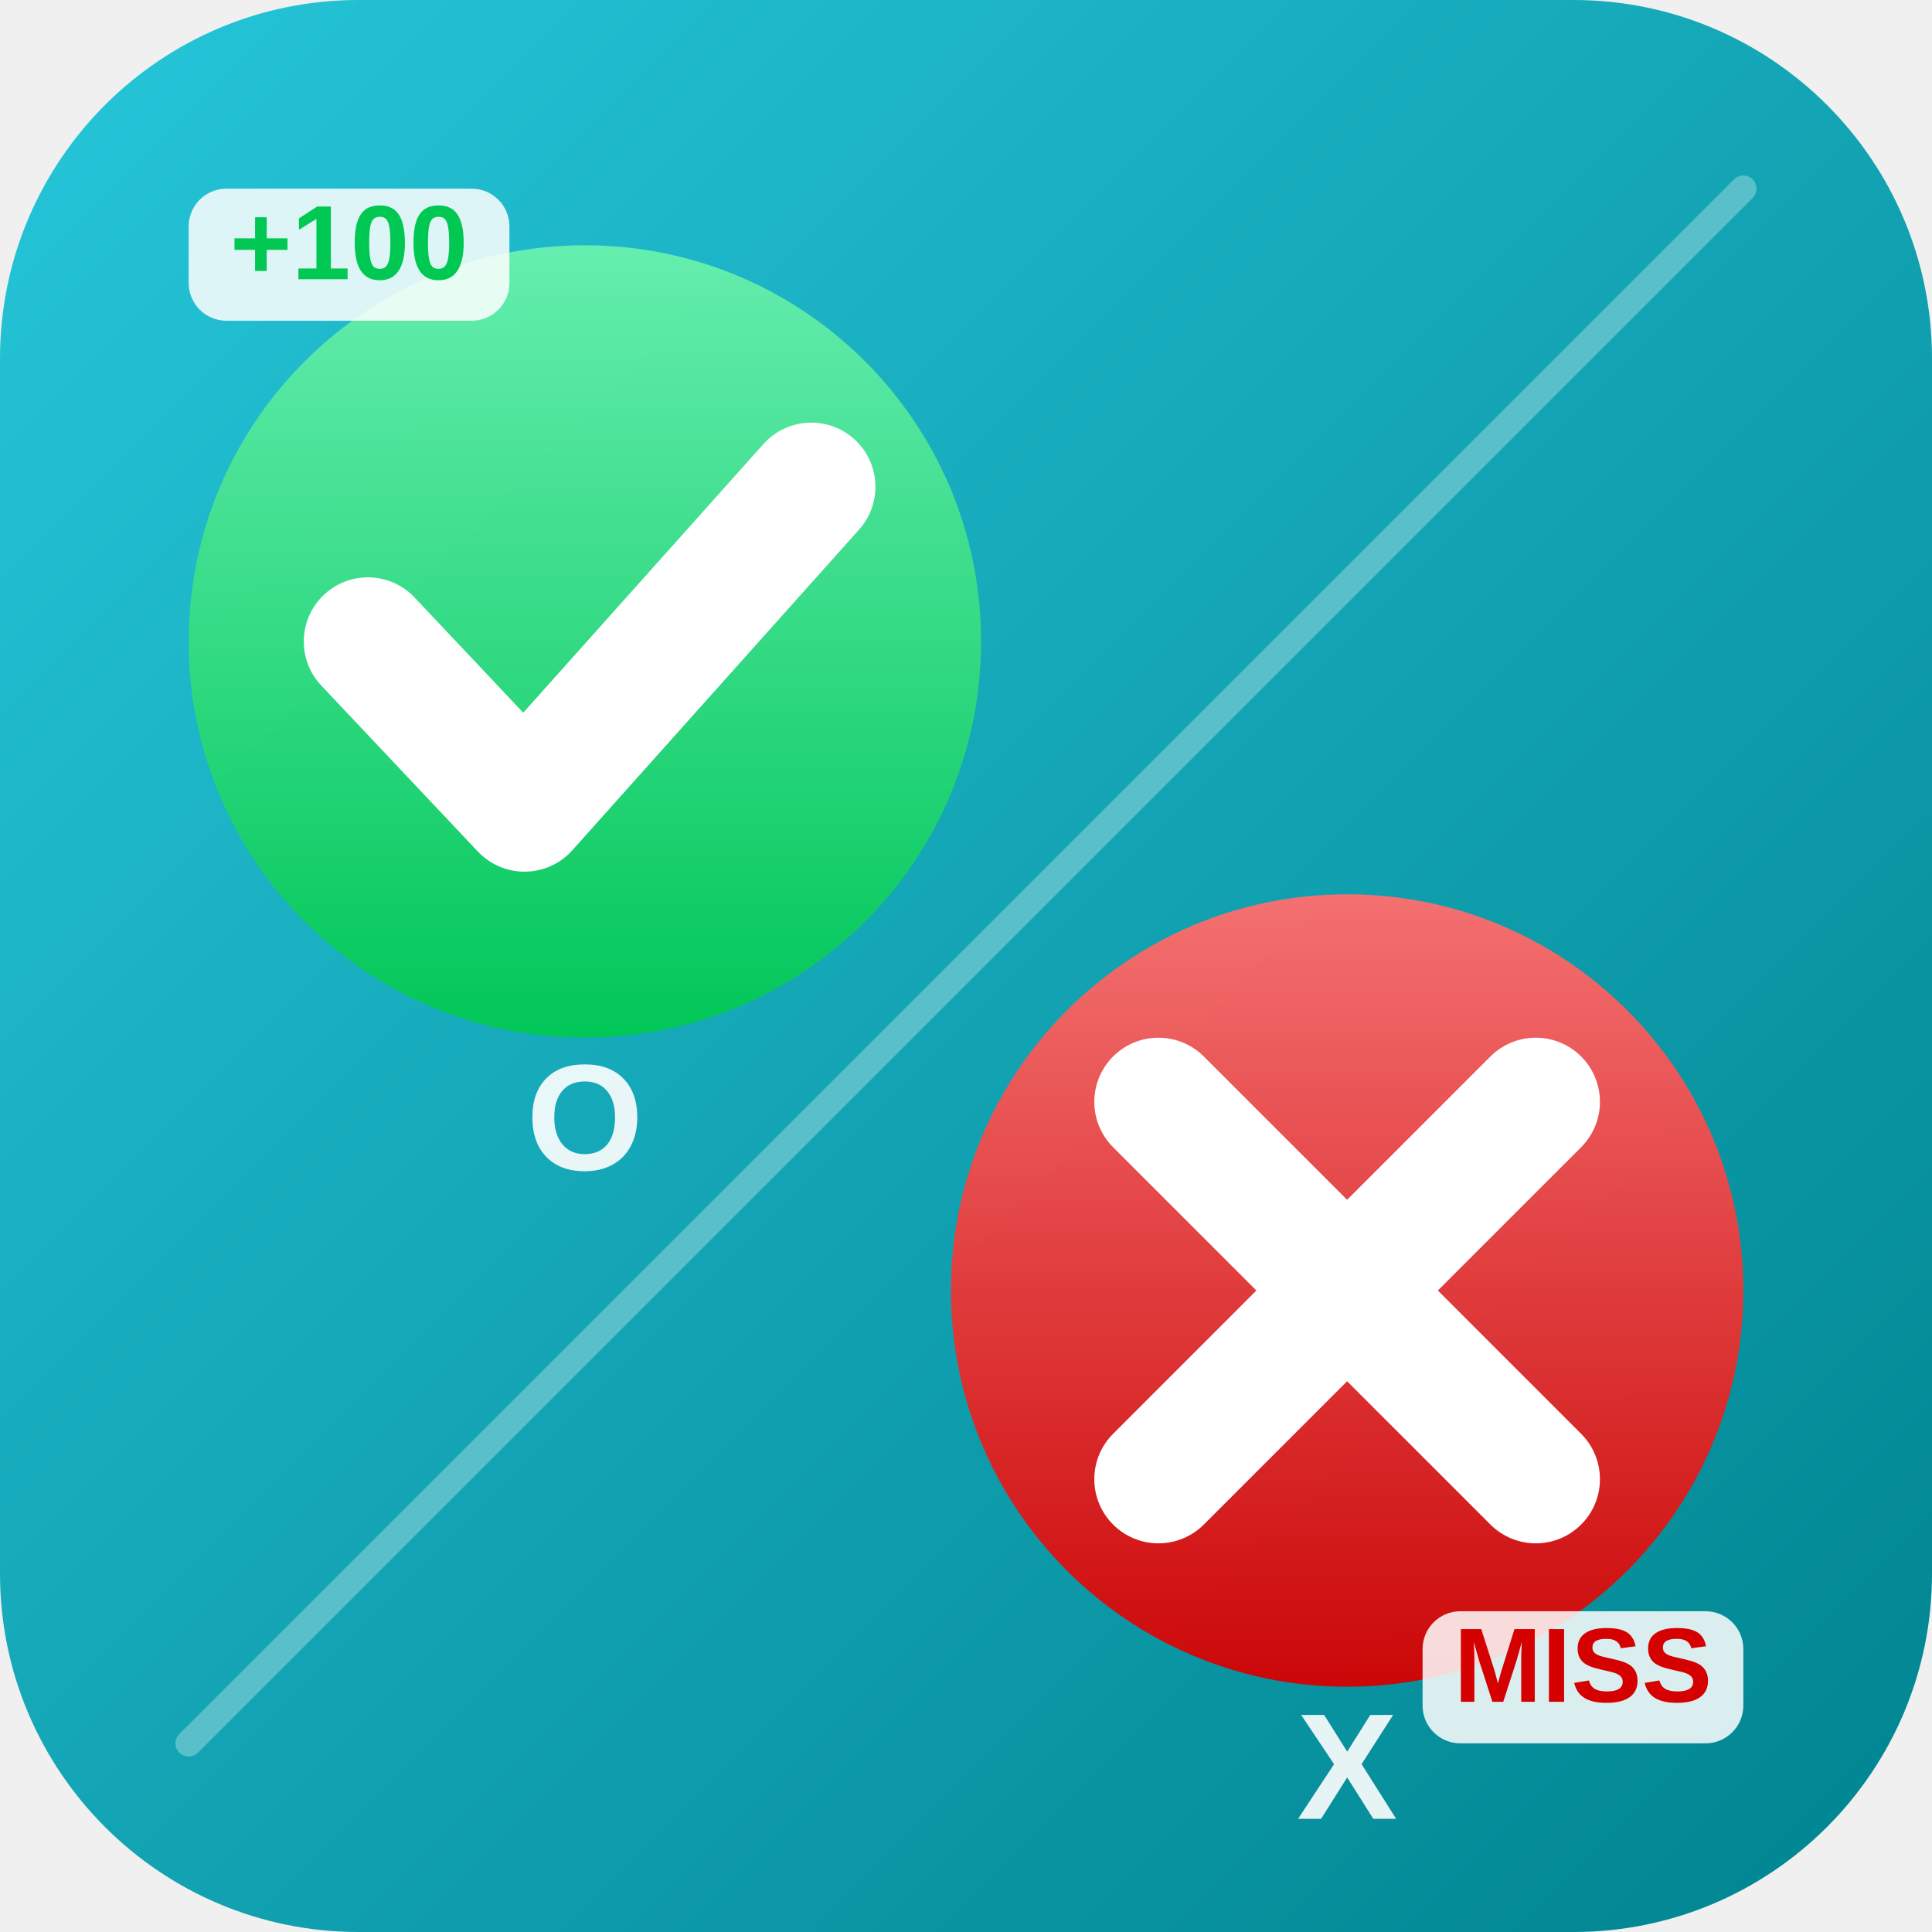
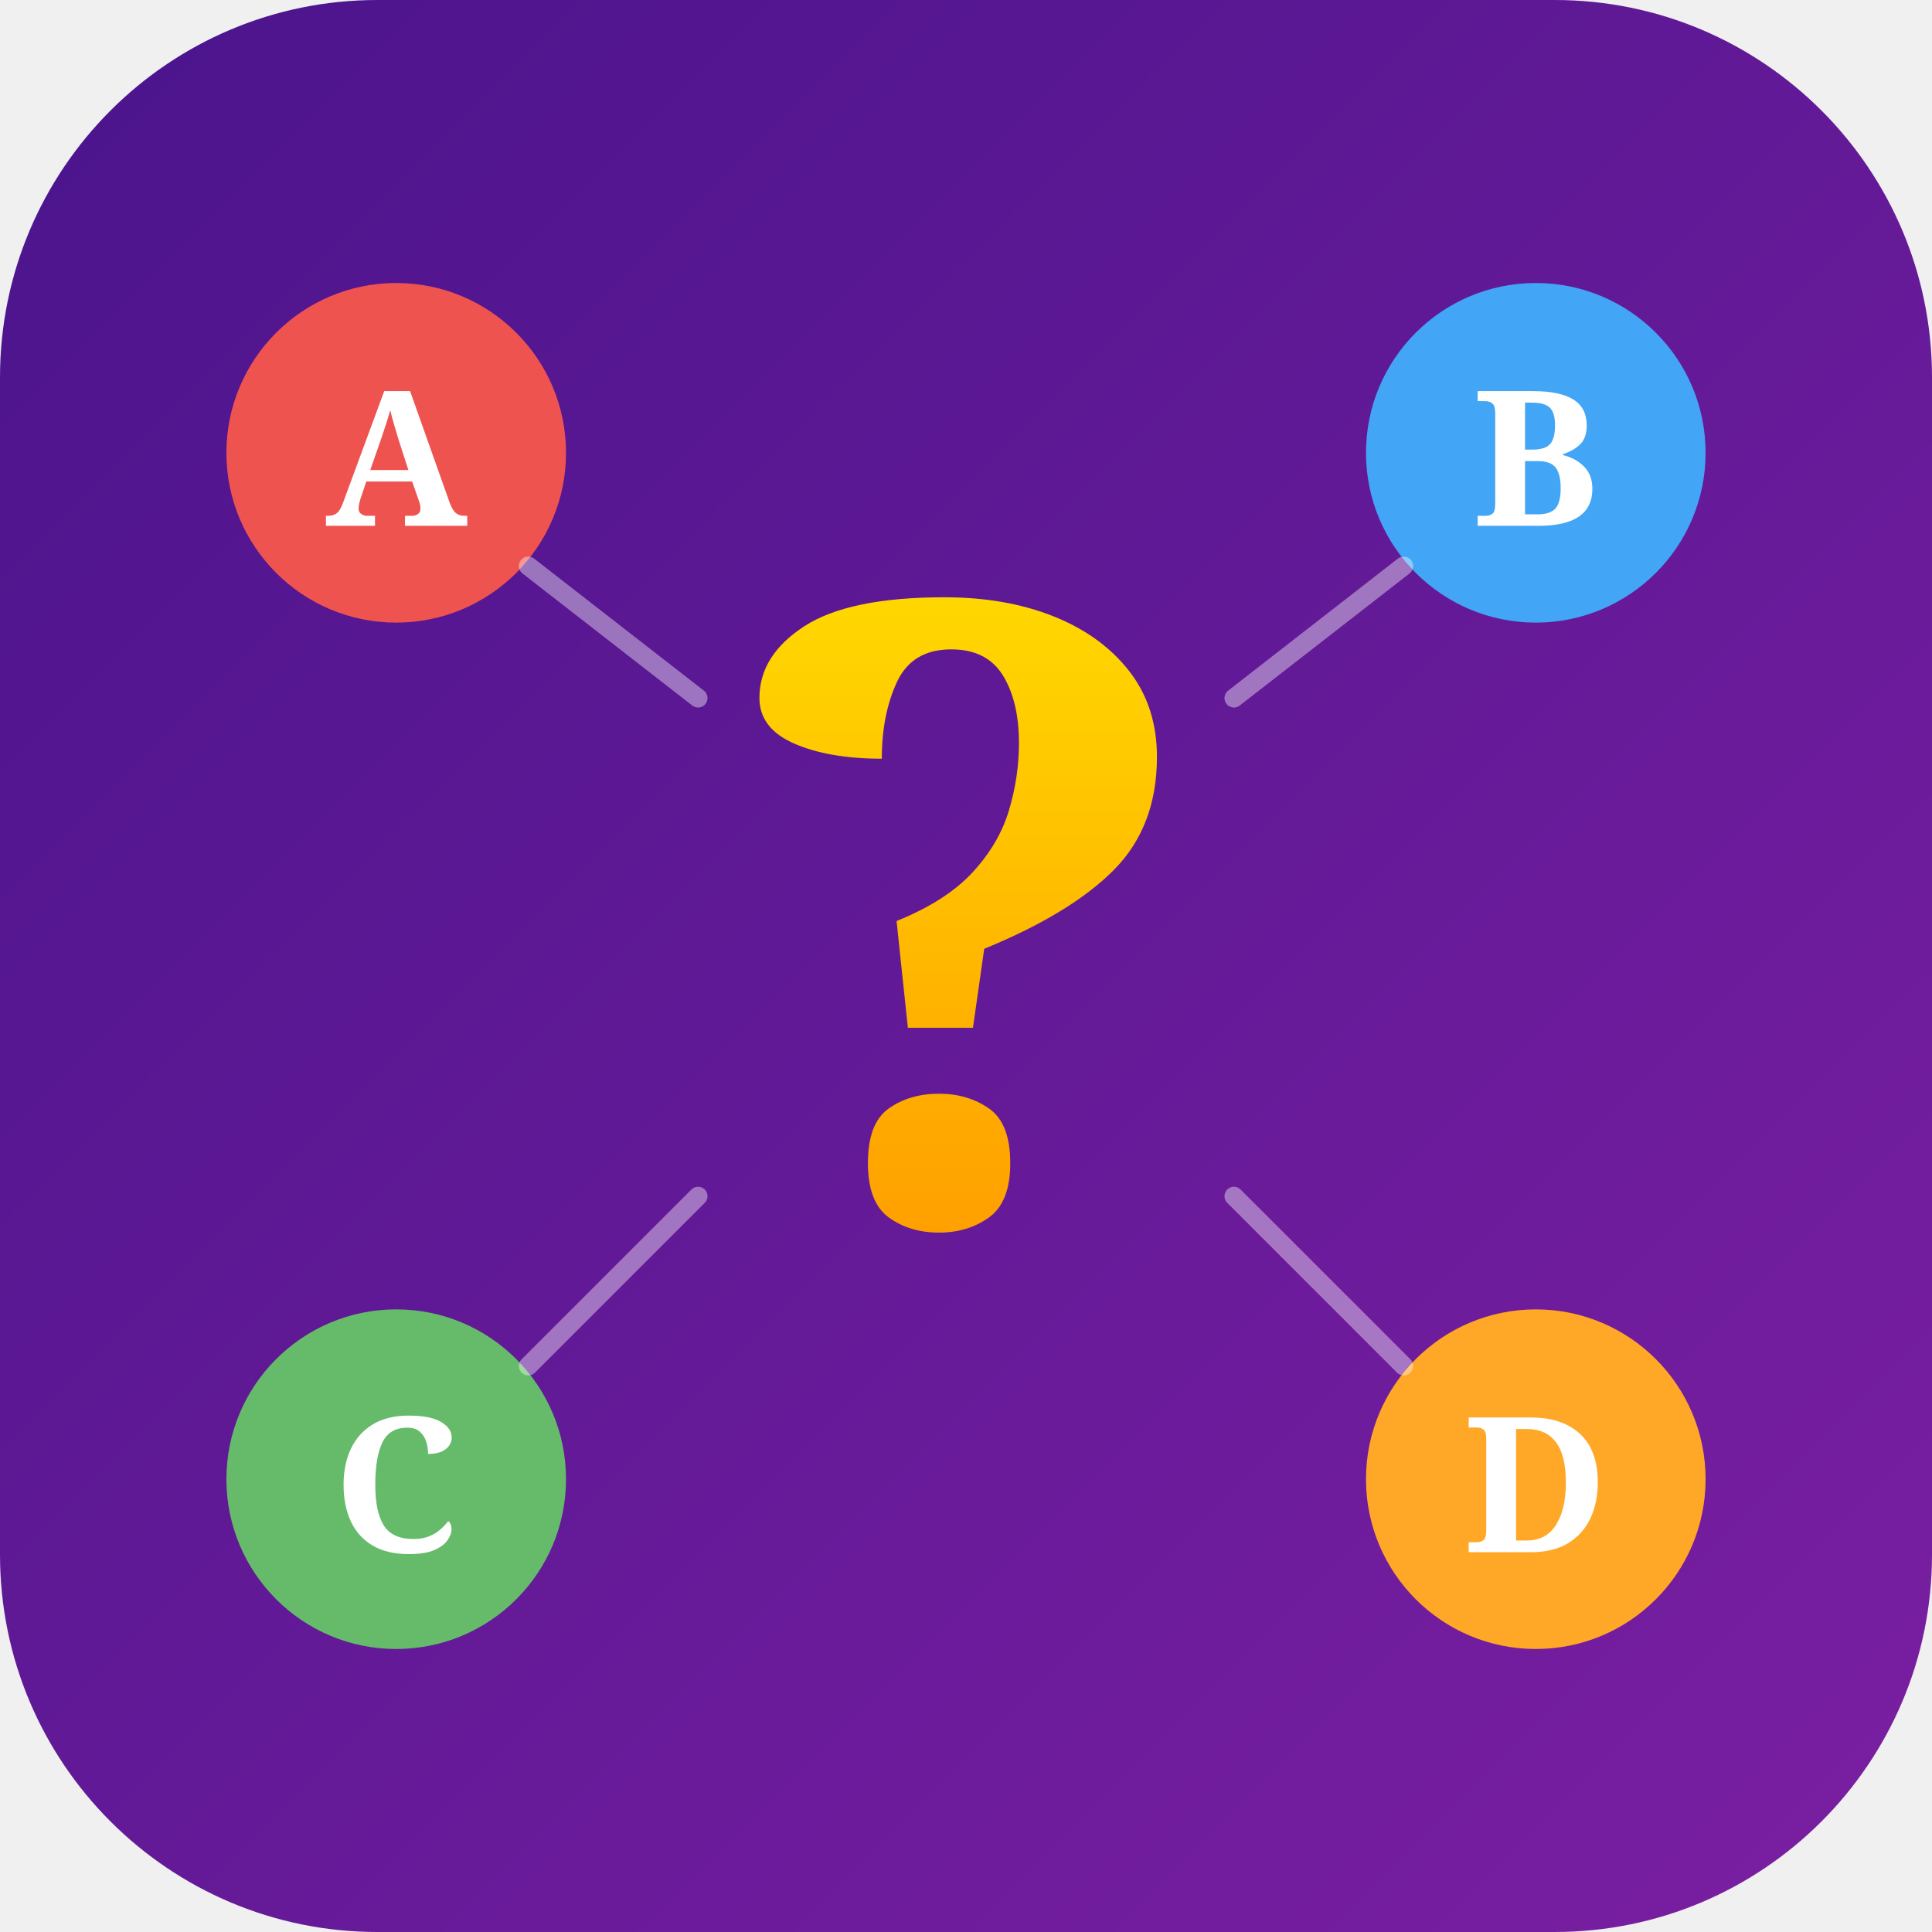
<svg xmlns="http://www.w3.org/2000/svg" viewBox="0 0 1024 1024">
  <defs>
-     <linearGradient id="bg10" x1="0" y1="0" x2="1" y2="1">
-       <stop offset="0%" stop-color="#26C6DA" />
-       <stop offset="100%" stop-color="#00838F" />
+     <linearGradient id="bg" x1="0" y1="0" x2="1" y2="1">
+       <stop offset="0%" stop-color="#4A148C" />
+       <stop offset="100%" stop-color="#7B1FA2" />
    </linearGradient>
-     <linearGradient id="correct10" x1="0.5" y1="0" x2="0.5" y2="1">
-       <stop offset="0%" stop-color="#69F0AE" />
-       <stop offset="100%" stop-color="#00C853" />
-     </linearGradient>
-     <linearGradient id="wrong10" x1="0.5" y1="0" x2="0.5" y2="1">
-       <stop offset="0%" stop-color="#FF6E6E" />
-       <stop offset="100%" stop-color="#D50000" />
+     <linearGradient id="qmark" x1="0" y1="0" x2="0" y2="1">
+       <stop offset="0%" stop-color="#FFD700" />
+       <stop offset="100%" stop-color="#FFA000" />
    </linearGradient>
  </defs>
-   <rect x="0" y="0" width="1024" height="1024" rx="190" fill="url(#bg10)" />
-   <line x1="100" y1="924" x2="924" y2="100" stroke="white" stroke-width="14" opacity="0.3" stroke-linecap="round" />
-   <circle cx="310" cy="340" r="210" fill="url(#correct10)" opacity="0.95" />
-   <path d="M195 340 L278 428 L430 258" fill="none" stroke="white" stroke-width="68" stroke-linecap="round" stroke-linejoin="round" />
-   <circle cx="714" cy="684" r="210" fill="url(#wrong10)" opacity="0.95" />
-   <line x1="614" y1="584" x2="814" y2="784" stroke="white" stroke-width="68" stroke-linecap="round" />
-   <line x1="814" y1="584" x2="614" y2="784" stroke="white" stroke-width="68" stroke-linecap="round" />
-   <text x="310" y="620" font-family="'Segoe UI',Arial,sans-serif" font-size="80" font-weight="bold" fill="white" text-anchor="middle" opacity="0.9">O</text>
-   <text x="714" y="964" font-family="'Segoe UI',Arial,sans-serif" font-size="80" font-weight="bold" fill="white" text-anchor="middle" opacity="0.9">X</text>
-   <rect x="100" y="100" width="170" height="70" rx="20" fill="white" opacity="0.85" />
-   <text x="185" y="148" font-family="'Segoe UI',Arial,sans-serif" font-size="56" font-weight="bold" fill="#00C853" text-anchor="middle">+100</text>
-   <rect x="754" y="854" width="170" height="70" rx="20" fill="white" opacity="0.85" />
-   <text x="839" y="902" font-family="'Segoe UI',Arial,sans-serif" font-size="56" font-weight="bold" fill="#D50000" text-anchor="middle">MISS</text>
+   <rect width="1024" height="1024" rx="200" fill="url(#bg)" />
+   <text x="512" y="490" text-anchor="middle" dominant-baseline="middle" font-size="460" font-family="Georgia,serif" font-weight="bold" fill="url(#qmark)">?</text>
+   <circle cx="210" cy="240" r="90" fill="#EF5350" />
+   <text x="210" y="244" text-anchor="middle" dominant-baseline="middle" font-size="100" font-family="Georgia,serif" font-weight="bold" fill="white">A</text>
+   <circle cx="814" cy="240" r="90" fill="#42A5F5" />
+   <text x="814" y="244" text-anchor="middle" dominant-baseline="middle" font-size="100" font-family="Georgia,serif" font-weight="bold" fill="white">B</text>
+   <circle cx="210" cy="784" r="90" fill="#66BB6A" />
+   <text x="210" y="788" text-anchor="middle" dominant-baseline="middle" font-size="100" font-family="Georgia,serif" font-weight="bold" fill="white">C</text>
+   <circle cx="814" cy="784" r="90" fill="#FFA726" />
+   <text x="814" y="788" text-anchor="middle" dominant-baseline="middle" font-size="100" font-family="Georgia,serif" font-weight="bold" fill="white">D</text>
+   <line x1="370" y1="370" x2="280" y2="300" stroke="white" stroke-width="10" stroke-linecap="round" opacity="0.4" />
+   <line x1="654" y1="370" x2="744" y2="300" stroke="white" stroke-width="10" stroke-linecap="round" opacity="0.4" />
+   <line x1="370" y1="634" x2="280" y2="724" stroke="white" stroke-width="10" stroke-linecap="round" opacity="0.4" />
+   <line x1="654" y1="634" x2="744" y2="724" stroke="white" stroke-width="10" stroke-linecap="round" opacity="0.4" />
</svg>
